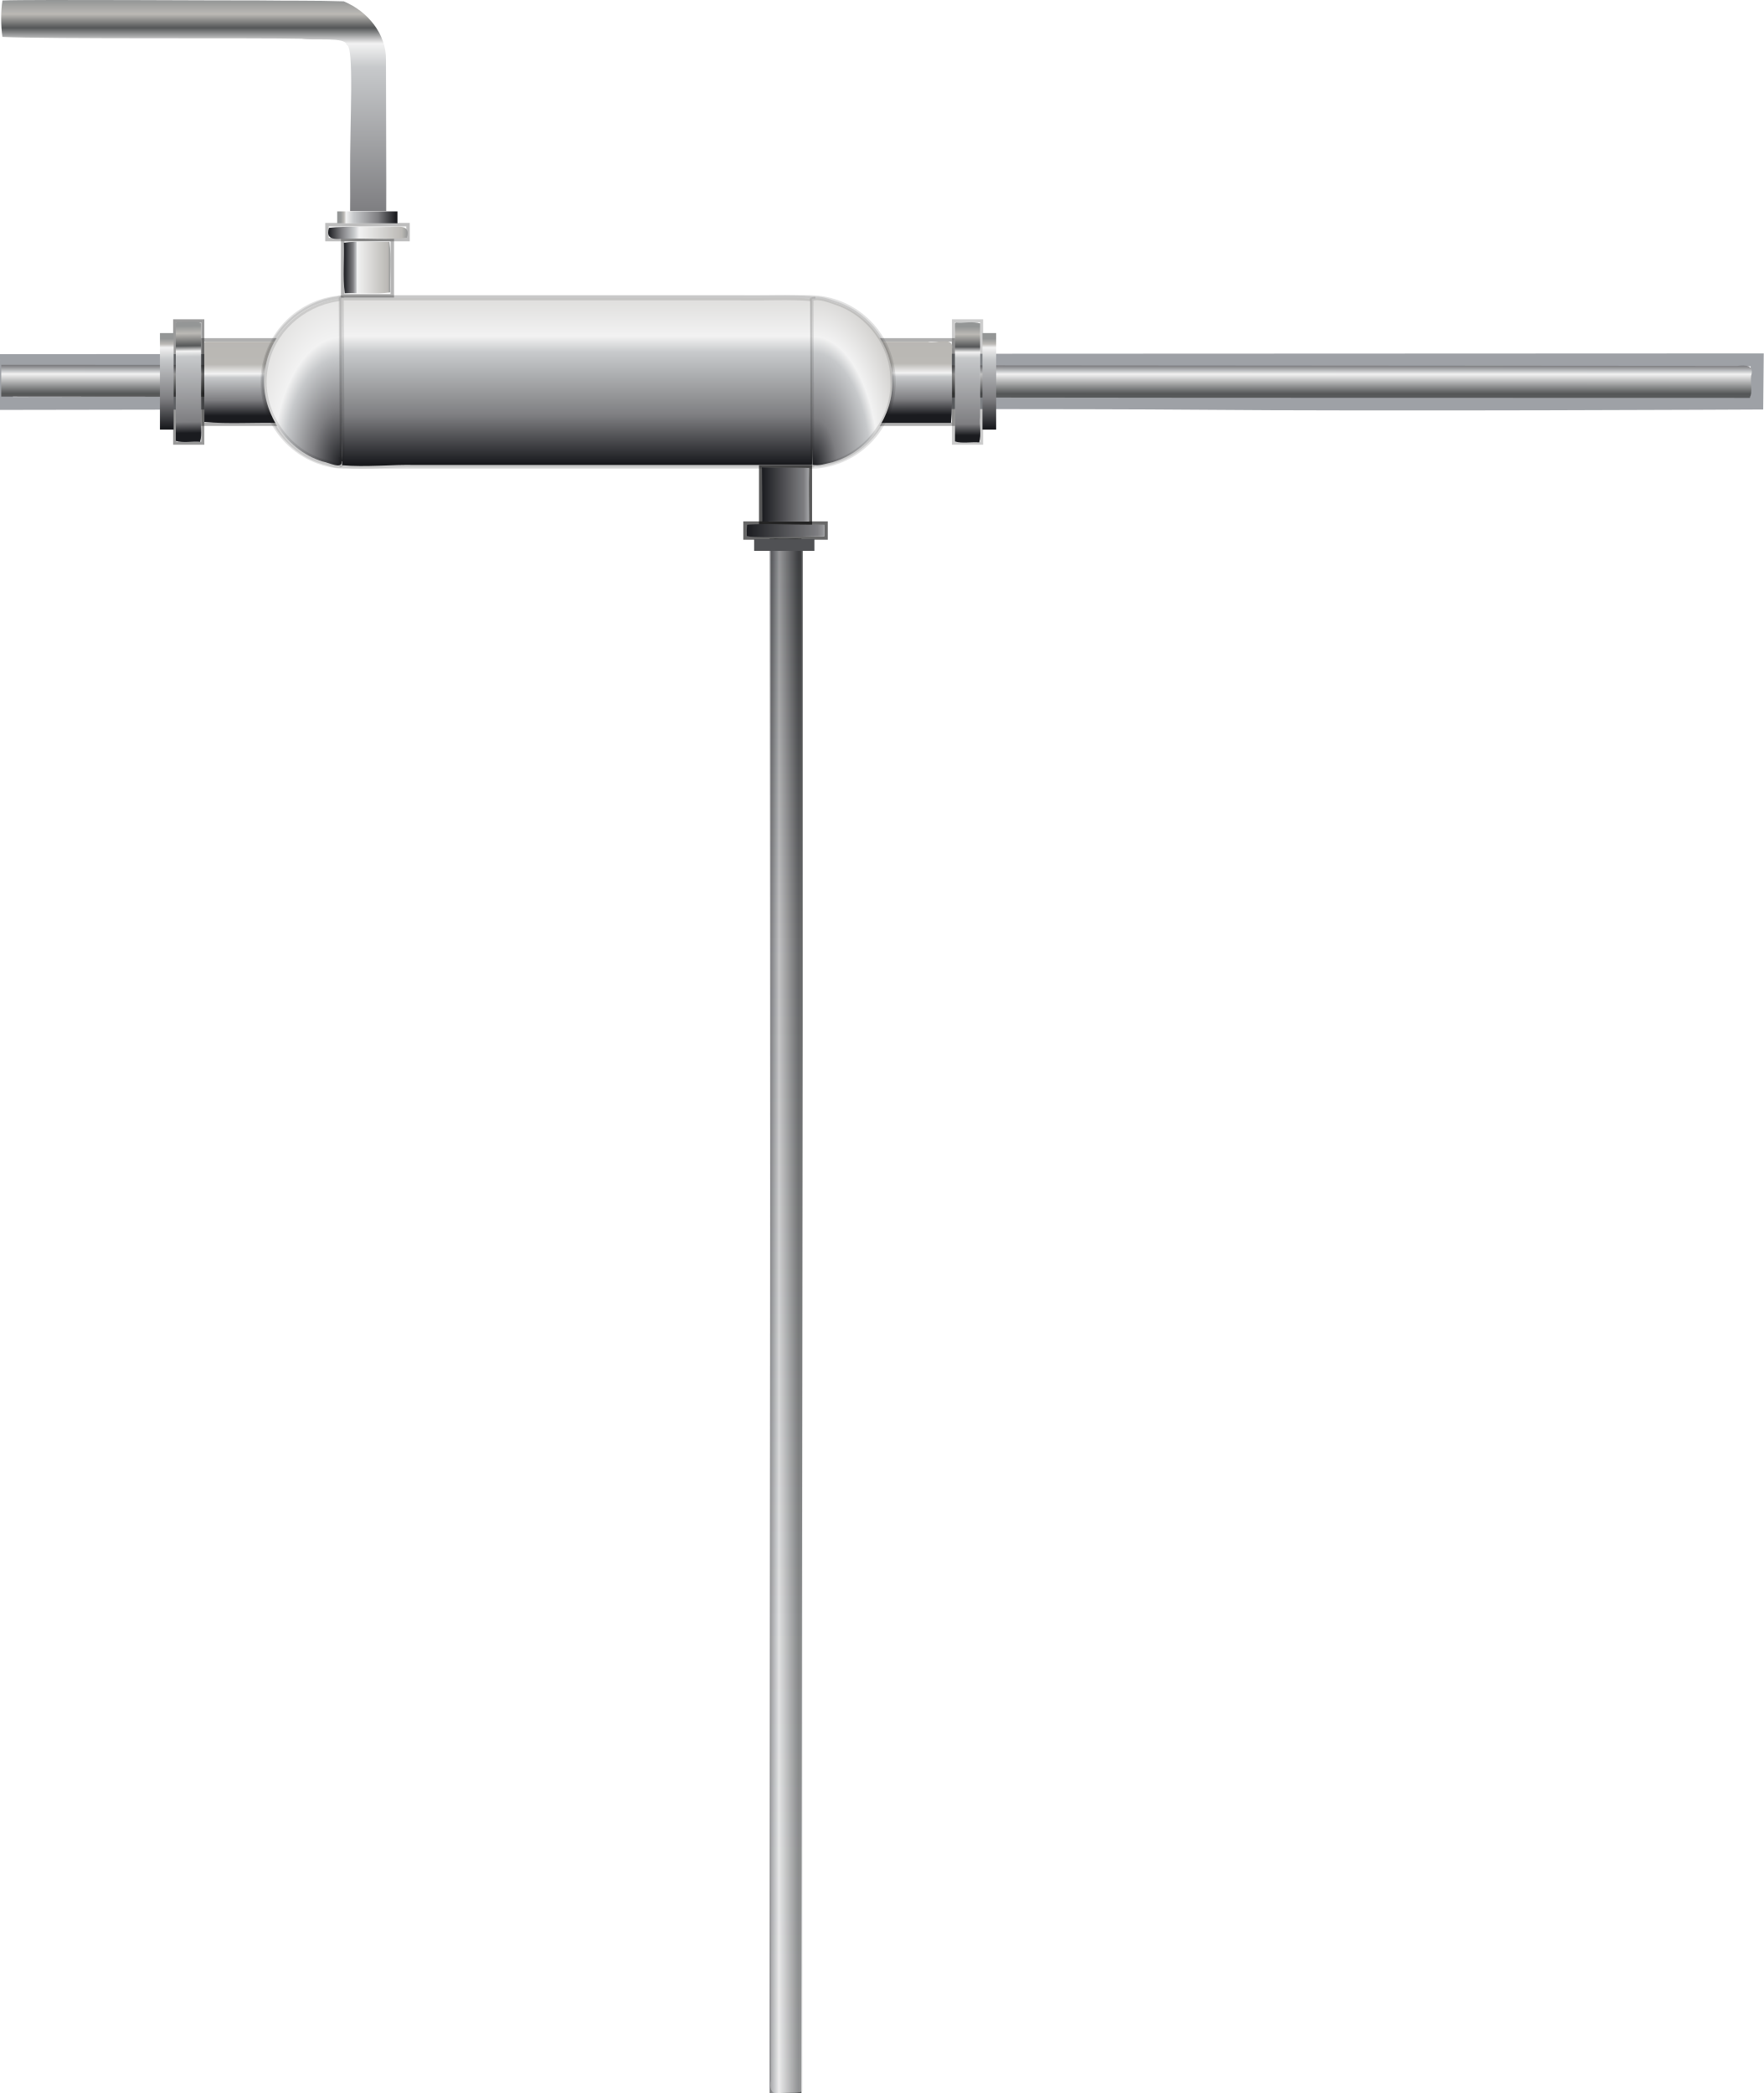
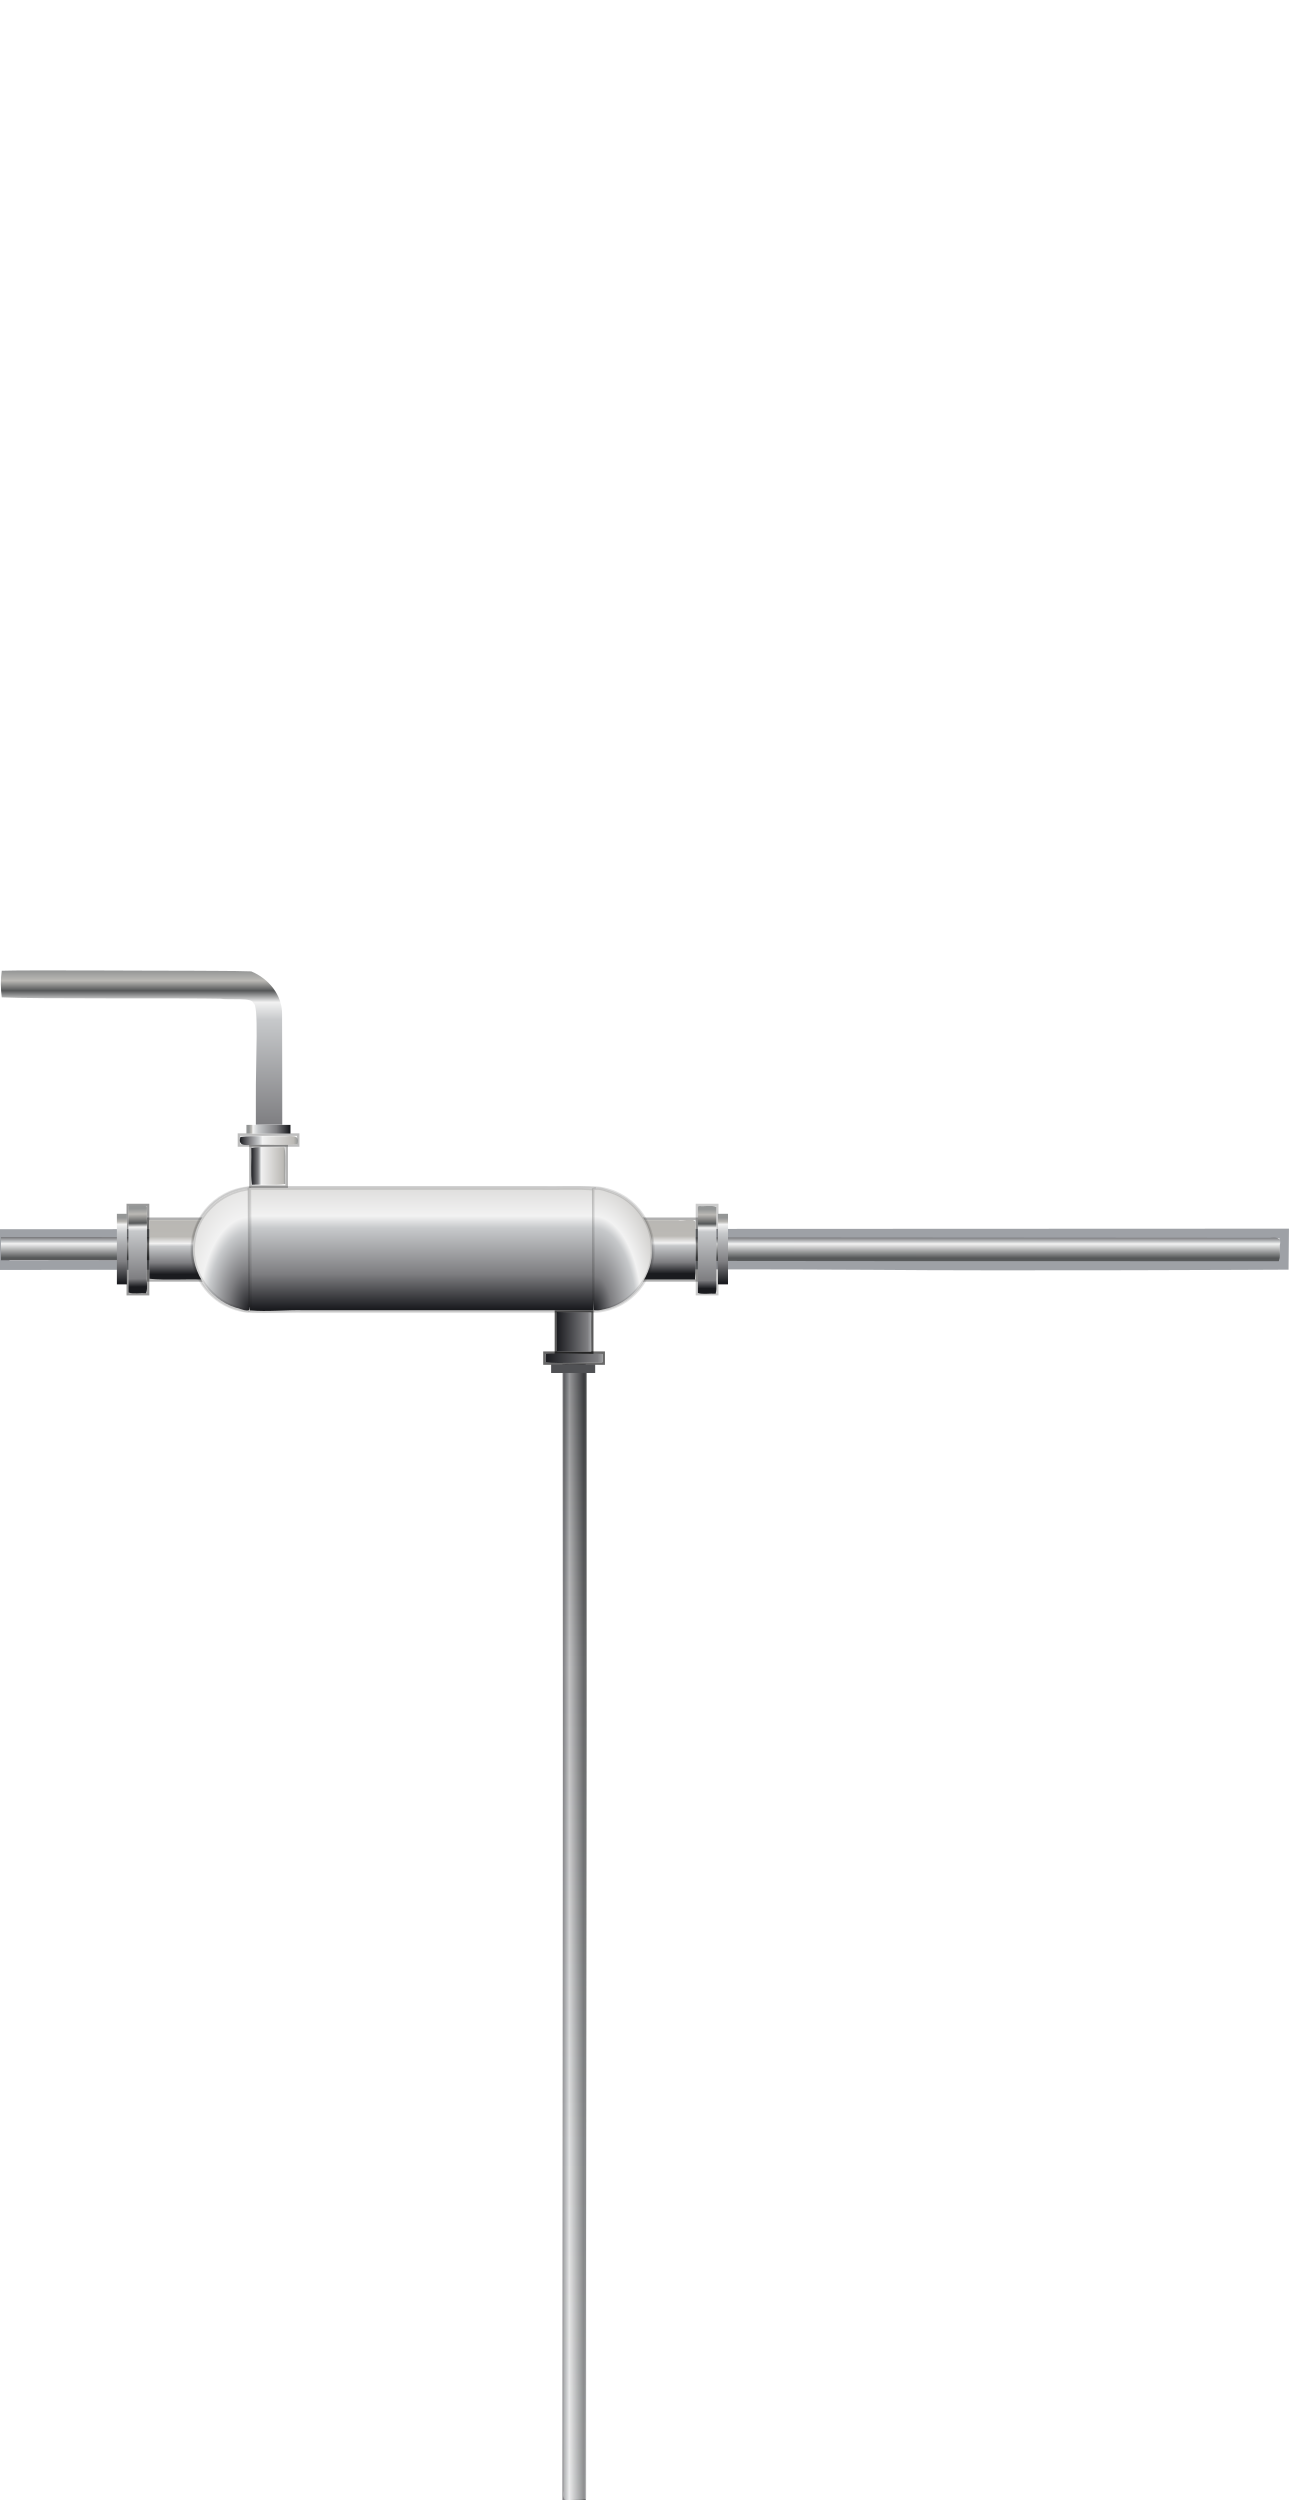
- <svg xmlns="http://www.w3.org/2000/svg" xmlns:xlink="http://www.w3.org/1999/xlink" width="272.704mm" height="323.619mm" viewBox="0 0 272.704 323.619" version="1.1" id="svg825">
+ <svg xmlns="http://www.w3.org/2000/svg" xmlns:xlink="http://www.w3.org/1999/xlink" width="272.704mm" height="528.926mm" viewBox="0 0 272.704 528.926" version="1.1" id="svg825">
  <defs id="defs819">
    <linearGradient id="linearGradient2832">
      <stop style="stop-color:#1a1b1f;stop-opacity:1" offset="0" id="stop2818" />
      <stop id="stop2820" offset="0.047" style="stop-color:#7e7e81;stop-opacity:1;" />
      <stop style="stop-color:#c7c9cb;stop-opacity:1;" offset="0.699" id="stop2822" />
      <stop id="stop2824" offset="0.806" style="stop-color:#f2f2f2;stop-opacity:1;" />
      <stop style="stop-color:#555758;stop-opacity:1;" offset="0.877" id="stop2826" />
      <stop id="stop2828" offset="0.939" style="stop-color:#bbb9b5;stop-opacity:1;" />
      <stop style="stop-color:#949696;stop-opacity:1;" offset="1" id="stop2830" />
    </linearGradient>
    <linearGradient id="linearGradient2376">
      <stop style="stop-color:#1a1b1f;stop-opacity:1" offset="0" id="stop2362" />
      <stop id="stop2364" offset="0.217" style="stop-color:#7e7e81;stop-opacity:1;" />
      <stop style="stop-color:#c7c9cb;stop-opacity:1;" offset="0.596" id="stop2366" />
      <stop id="stop2368" offset="0.998" style="stop-color:#f2f2f2;stop-opacity:1;" />
      <stop style="stop-color:#555758;stop-opacity:1;" offset="0.998" id="stop2370" />
      <stop id="stop2372" offset="0.998" style="stop-color:#bbb9b5;stop-opacity:1;" />
      <stop style="stop-color:#949696;stop-opacity:1;" offset="1" id="stop2374" />
    </linearGradient>
    <linearGradient id="linearGradient2183">
      <stop id="stop2171" offset="0" style="stop-color:#1a1b1f;stop-opacity:1" />
      <stop style="stop-color:#7e7e81;stop-opacity:1;" offset="0.327" id="stop2173" />
      <stop id="stop2175" offset="0.767" style="stop-color:#c7c9cb;stop-opacity:1;" />
      <stop style="stop-color:#f2f2f2;stop-opacity:1;" offset="0.901" id="stop2177" />
      <stop style="stop-color:#bbb9b5;stop-opacity:1;" offset="0.939" id="stop2179" />
      <stop id="stop2181" offset="1" style="stop-color:#949696;stop-opacity:1;" />
    </linearGradient>
    <linearGradient id="linearGradient1970">
      <stop style="stop-color:#1a1b1f;stop-opacity:1" offset="0" id="stop1958" />
      <stop id="stop1960" offset="0.033" style="stop-color:#7e7e81;stop-opacity:1;" />
      <stop style="stop-color:#c7c9cb;stop-opacity:1;" offset="0.081" id="stop1962" />
      <stop id="stop1964" offset="0.089" style="stop-color:#f2f2f2;stop-opacity:1;" />
      <stop id="stop1966" offset="0.109" style="stop-color:#bbb9b5;stop-opacity:1;" />
      <stop style="stop-color:#949696;stop-opacity:1;" offset="1" id="stop1968" />
    </linearGradient>
    <linearGradient id="linearGradient1891">
      <stop style="stop-color:#1a1b1f;stop-opacity:1" offset="0" id="stop1877" />
      <stop id="stop1879" offset="0.692" style="stop-color:#7e7e81;stop-opacity:1;" />
      <stop style="stop-color:#c7c9cb;stop-opacity:1;" offset="0.865" id="stop1881" />
      <stop id="stop1883" offset="0.865" style="stop-color:#f2f2f2;stop-opacity:1;" />
      <stop style="stop-color:#555758;stop-opacity:1;" offset="0.894" id="stop1885" />
      <stop id="stop1887" offset="0.963" style="stop-color:#bbb9b5;stop-opacity:1;" />
      <stop style="stop-color:#949696;stop-opacity:1;" offset="1" id="stop1889" />
    </linearGradient>
    <linearGradient id="linearGradient1875">
      <stop style="stop-color:#1a1b1f;stop-opacity:1" offset="0" id="stop1861" />
      <stop id="stop1863" offset="0.605" style="stop-color:#7e7e81;stop-opacity:1;" />
      <stop style="stop-color:#c7c9cb;stop-opacity:1;" offset="0.742" id="stop1865" />
      <stop id="stop1867" offset="0.834" style="stop-color:#f2f2f2;stop-opacity:1;" />
      <stop style="stop-color:#555758;stop-opacity:1;" offset="0.859" id="stop1869" />
      <stop id="stop1871" offset="0.963" style="stop-color:#bbb9b5;stop-opacity:1;" />
      <stop style="stop-color:#949696;stop-opacity:1;" offset="1" id="stop1873" />
    </linearGradient>
    <linearGradient id="linearGradient1738">
      <stop id="stop1726" offset="0" style="stop-color:#1a1b1f;stop-opacity:1" />
      <stop style="stop-color:#7e7e81;stop-opacity:1;" offset="0.201" id="stop1728" />
      <stop id="stop1730" offset="0.478" style="stop-color:#c7c9cb;stop-opacity:1;" />
      <stop style="stop-color:#f2f2f2;stop-opacity:1;" offset="0.546" id="stop1732" />
      <stop style="stop-color:#bbb9b5;stop-opacity:1;" offset="0.939" id="stop1734" />
      <stop id="stop1736" offset="1" style="stop-color:#949696;stop-opacity:1;" />
    </linearGradient>
    <linearGradient id="linearGradient1712">
      <stop id="stop1700" offset="0" style="stop-color:#1a1b1f;stop-opacity:1" />
      <stop style="stop-color:#7e7e81;stop-opacity:1;" offset="0.192" id="stop1702" />
      <stop id="stop1704" offset="0.443" style="stop-color:#c7c9cb;stop-opacity:1;" />
      <stop style="stop-color:#f2f2f2;stop-opacity:1;" offset="0.508" id="stop1706" />
      <stop style="stop-color:#bbb9b5;stop-opacity:1;" offset="0.939" id="stop1708" />
      <stop id="stop1710" offset="1" style="stop-color:#949696;stop-opacity:1;" />
    </linearGradient>
    <linearGradient id="linearGradient1656">
      <stop id="stop1644" offset="0" style="stop-color:#1a1b1f;stop-opacity:1" />
      <stop style="stop-color:#7e7e81;stop-opacity:1;" offset="0.169" id="stop1646" />
      <stop id="stop1648" offset="0.328" style="stop-color:#c7c9cb;stop-opacity:1;" />
      <stop style="stop-color:#f2f2f2;stop-opacity:1;" offset="0.39" id="stop1650" />
      <stop style="stop-color:#bbb9b5;stop-opacity:1;" offset="0.924" id="stop1652" />
      <stop id="stop1654" offset="1" style="stop-color:#949696;stop-opacity:1;" />
    </linearGradient>
    <linearGradient id="linearGradient1615">
      <stop id="stop1603" offset="0" style="stop-color:#1a1b1f;stop-opacity:1" />
      <stop style="stop-color:#7e7e81;stop-opacity:1;" offset="0.214" id="stop1605" />
      <stop id="stop1607" offset="0.288" style="stop-color:#c7c9cb;stop-opacity:1;" />
      <stop style="stop-color:#f2f2f2;stop-opacity:1;" offset="0.296" id="stop1609" />
      <stop style="stop-color:#bbb9b5;stop-opacity:1;" offset="1" id="stop1611" />
    </linearGradient>
    <linearGradient id="linearGradient1557">
      <stop style="stop-color:#1a1b1f;stop-opacity:1" offset="0" id="stop1543" />
      <stop id="stop1545" offset="0.103" style="stop-color:#7e7e81;stop-opacity:1;" />
      <stop style="stop-color:#c7c9cb;stop-opacity:1;" offset="0.714" id="stop1547" />
      <stop id="stop1549" offset="0.765" style="stop-color:#f2f2f2;stop-opacity:1;" />
      <stop style="stop-color:#555758;stop-opacity:1;" offset="0.815" id="stop1551" />
      <stop id="stop1553" offset="0.931" style="stop-color:#bbb9b5;stop-opacity:1;" />
      <stop style="stop-color:#949696;stop-opacity:1;" offset="1" id="stop1555" />
    </linearGradient>
    <linearGradient id="linearGradient1531">
      <stop id="stop1519" offset="0" style="stop-color:#1a1b1f;stop-opacity:1" />
      <stop style="stop-color:#7e7e81;stop-opacity:1;" offset="0.027" id="stop1521" />
      <stop id="stop1523" offset="0.081" style="stop-color:#c7c9cb;stop-opacity:1;" />
      <stop style="stop-color:#f2f2f2;stop-opacity:1;" offset="0.089" id="stop1525" />
      <stop style="stop-color:#bbb9b5;stop-opacity:1;" offset="0.109" id="stop1527" />
      <stop id="stop1529" offset="1" style="stop-color:#949696;stop-opacity:1;" />
    </linearGradient>
    <linearGradient xlink:href="#linearGradient4705" id="linearGradient4689" x1="1137.228" y1="230.859" x2="1137.136" y2="773.002" gradientUnits="userSpaceOnUse" gradientTransform="matrix(0.2645833,0,0,0.2645833,-267.8902,84.732)" />
    <linearGradient id="linearGradient4705">
      <stop id="stop4691" offset="0" style="stop-color:#1a1b1f;stop-opacity:1" />
      <stop style="stop-color:#7e7e81;stop-opacity:1;" offset="0.605" id="stop4693" />
      <stop id="stop4695" offset="0.611" style="stop-color:#c7c9cb;stop-opacity:1;" />
      <stop style="stop-color:#f2f2f2;stop-opacity:1;" offset="0.614" id="stop4697" />
      <stop id="stop4699" offset="0.635" style="stop-color:#555758;stop-opacity:1;" />
      <stop style="stop-color:#bbb9b5;stop-opacity:1;" offset="0.727" id="stop4701" />
      <stop id="stop4703" offset="1" style="stop-color:#949696;stop-opacity:1;" />
    </linearGradient>
    <linearGradient id="linearGradient5678">
      <stop style="stop-color:#1a1b1f;stop-opacity:1" offset="0" id="stop5680" />
      <stop id="stop5682" offset="0.201" style="stop-color:#7e7e81;stop-opacity:1;" />
      <stop style="stop-color:#c7c9cb;stop-opacity:1;" offset="0.27" id="stop5684" />
      <stop id="stop5686" offset="0.278" style="stop-color:#f2f2f2;stop-opacity:1;" />
      <stop id="stop5690" offset="0.939" style="stop-color:#bbb9b5;stop-opacity:1;" />
      <stop style="stop-color:#949696;stop-opacity:1;" offset="1" id="stop5692" />
    </linearGradient>
    <radialGradient xlink:href="#linearGradient5678" id="radialGradient1493" cx="757.262" cy="-370.646" fx="757.262" fy="-370.646" r="323.111" gradientTransform="matrix(6.42733,-9.0040253e-8,0,0.3655797,-4111.618,-270.3463)" gradientUnits="userSpaceOnUse" />
    <linearGradient xlink:href="#linearGradient1531" id="linearGradient1517" x1="434.194" y1="-393.962" x2="434.194" y2="-788.696" gradientUnits="userSpaceOnUse" />
    <linearGradient xlink:href="#linearGradient1557" id="linearGradient1541" x1="409.565" y1="-381.083" x2="408.851" y2="-458.448" gradientUnits="userSpaceOnUse" />
    <linearGradient gradientTransform="matrix(0.2645833,0,0,0.2645833,28.27317,230.8085)" xlink:href="#linearGradient1557" id="linearGradient1541-7" x1="408.851" y1="-364.655" x2="408.851" y2="-458.448" gradientUnits="userSpaceOnUse" />
    <linearGradient xlink:href="#linearGradient1615" id="linearGradient1601" x1="1415.48" y1="-251.676" x2="1550.907" y2="-486.242" gradientUnits="userSpaceOnUse" />
    <radialGradient xlink:href="#linearGradient1656" id="radialGradient1642" cx="1482.301" cy="-284.195" fx="1482.301" fy="-284.195" r="33.802" gradientTransform="matrix(-0.05584217,-8.400123,4.495406,-0.02988447,2842.649,12263.741)" gradientUnits="userSpaceOnUse" />
    <linearGradient xlink:href="#linearGradient1712" id="linearGradient1698" x1="1481.785" y1="-181.211" x2="1481.785" y2="-397.843" gradientUnits="userSpaceOnUse" />
    <radialGradient xlink:href="#linearGradient1738" id="radialGradient1724" cx="1889.231" cy="-216.856" fx="1889.231" fy="-216.856" r="34.758" gradientTransform="matrix(2.976248,2.3915257e-7,-4.7246031e-7,5.879757,-3733.589,1095.685)" gradientUnits="userSpaceOnUse" />
    <radialGradient xlink:href="#linearGradient1656" id="radialGradient1754" gradientUnits="userSpaceOnUse" gradientTransform="matrix(-0.05584217,-8.400123,4.495406,-0.02988447,2842.649,12263.741)" cx="1482.301" cy="-284.195" fx="1482.301" fy="-284.195" r="33.802" />
    <linearGradient xlink:href="#linearGradient1712" id="linearGradient1756" gradientUnits="userSpaceOnUse" x1="1481.785" y1="-181.211" x2="1481.785" y2="-397.843" />
    <radialGradient xlink:href="#linearGradient1738" id="radialGradient1758" gradientUnits="userSpaceOnUse" gradientTransform="matrix(2.976248,2.3915257e-7,-4.7246031e-7,5.879757,-3733.589,1095.685)" cx="1889.231" cy="-216.856" fx="1889.231" fy="-216.856" r="34.758" />
    <linearGradient xlink:href="#linearGradient1970" id="linearGradient1760" gradientUnits="userSpaceOnUse" x1="434.722" y1="-381.025" x2="434.194" y2="-788.696" gradientTransform="matrix(0.2645833,0,0,0.2645833,-149.8338,230.6792)" />
    <linearGradient xlink:href="#linearGradient1557" id="linearGradient1762" gradientUnits="userSpaceOnUse" x1="410.093" y1="-366.034" x2="408.851" y2="-458.448" gradientTransform="matrix(0.2645833,0,0,0.2645833,-149.8338,230.6792)" />
    <linearGradient xlink:href="#linearGradient5678" id="linearGradient1776" x1="565.42" y1="-508.536" x2="605.862" y2="-508.536" gradientUnits="userSpaceOnUse" />
    <linearGradient xlink:href="#linearGradient1656" id="linearGradient1786" x1="551.975" y1="-538.537" x2="620.735" y2="-538.537" gradientUnits="userSpaceOnUse" />
    <linearGradient xlink:href="#linearGradient1875" id="linearGradient1857" gradientUnits="userSpaceOnUse" x1="565.42" y1="-508.536" x2="624.969" y2="-508.536" gradientTransform="matrix(0.2645833,0,0,0.2645833,-133.945,233.4668)" />
    <linearGradient xlink:href="#linearGradient1891" id="linearGradient1859" gradientUnits="userSpaceOnUse" x1="551.975" y1="-538.537" x2="641.092" y2="-538.537" gradientTransform="matrix(0.2645833,0,0,-0.2645833,-54.46204,13.1783)" />
    <linearGradient xlink:href="#linearGradient1875" id="linearGradient1928" gradientUnits="userSpaceOnUse" gradientTransform="matrix(0.2680378,0,0,0.2798078,-135.8983,241.2701)" x1="565.42" y1="-508.536" x2="624.969" y2="-508.536" />
    <linearGradient xlink:href="#linearGradient4705" id="linearGradient4689-4" x1="1137.228" y1="230.859" x2="1137.136" y2="773.002" gradientUnits="userSpaceOnUse" gradientTransform="matrix(0.05976246,0,0,0.2645833,-163.2189,33.24833)" />
    <linearGradient xlink:href="#linearGradient4705" id="linearGradient4689-4-8" x1="1137.228" y1="230.859" x2="1137.136" y2="773.002" gradientUnits="userSpaceOnUse" gradientTransform="matrix(0,0.02445724,-0.2645833,0,74.44047,173.1182)" />
    <linearGradient xlink:href="#linearGradient2183" id="linearGradient2048" x1="-72.597" y1="186.408" x2="-72.62" y2="180.829" gradientUnits="userSpaceOnUse" gradientTransform="matrix(2.894737,0,0,1,137.0668,0.01484992)" />
    <linearGradient xlink:href="#linearGradient4705" id="linearGradient4689-4-8-1" x1="1137.228" y1="230.859" x2="1137.136" y2="773.002" gradientUnits="userSpaceOnUse" gradientTransform="matrix(0,0.03615904,0.3911758,0,-197.8475,32.61361)" />
    <linearGradient xlink:href="#linearGradient2183" id="linearGradient2048-8" x1="-72.597" y1="186.408" x2="-72.62" y2="180.829" gradientUnits="userSpaceOnUse" gradientTransform="matrix(3.338478,0,0,2.468907,134.5504,-218.0477)" />
    <linearGradient xlink:href="#linearGradient2183" id="linearGradient2048-8-3" x1="-72.597" y1="186.408" x2="-72.62" y2="180.829" gradientUnits="userSpaceOnUse" gradientTransform="matrix(3.338478,0,0,2.468907,261.7212,-218.0477)" />
    <linearGradient xlink:href="#linearGradient2183" id="linearGradient2048-2" x1="-72.597" y1="186.408" x2="-72.62" y2="180.829" gradientUnits="userSpaceOnUse" gradientTransform="matrix(2.894737,0,0,1.541436,-0.3462347,-358.6829)" />
    <linearGradient xlink:href="#linearGradient2376" id="linearGradient4689-4-8-1-2" x1="525.258" y1="551.779" x2="1705.393" y2="552.284" gradientUnits="userSpaceOnUse" gradientTransform="matrix(0,-0.03615904,0.3911758,0,-197.8474,106.6299)" />
    <linearGradient xlink:href="#linearGradient1875" id="linearGradient2397" gradientUnits="userSpaceOnUse" gradientTransform="matrix(0.2680378,0,0,-0.2798078,-56.41527,5.37498)" x1="565.42" y1="-508.536" x2="624.969" y2="-508.536" />
    <linearGradient xlink:href="#linearGradient2376" id="linearGradient2405" gradientUnits="userSpaceOnUse" gradientTransform="matrix(0,-0.03615904,0.3911758,0,-197.8474,106.6299)" x1="525.258" y1="551.779" x2="1705.393" y2="552.284" />
    <linearGradient xlink:href="#linearGradient5271" id="linearGradient5407" x1="485.879" y1="3467.646" x2="485.879" y2="3387.35" gradientUnits="userSpaceOnUse" gradientTransform="matrix(-0.3911758,0,0,-0.3911758,171.6976,1616.616)" />
    <linearGradient id="linearGradient5271">
      <stop id="stop5273" offset="0" style="stop-color:#1a1b1f;stop-opacity:1" />
      <stop style="stop-color:#7e7e81;stop-opacity:1;" offset="0.018" id="stop5275" />
      <stop id="stop5277" offset="0.699" style="stop-color:#c7c9cb;stop-opacity:1;" />
      <stop style="stop-color:#f2f2f2;stop-opacity:1;" offset="0.806" id="stop5279" />
      <stop id="stop5281" offset="0.877" style="stop-color:#555758;stop-opacity:1;" />
      <stop style="stop-color:#bbb9b5;stop-opacity:1;" offset="0.939" id="stop5283" />
      <stop id="stop5285" offset="1" style="stop-color:#949696;stop-opacity:1;" />
    </linearGradient>
    <linearGradient xlink:href="#linearGradient2832" id="linearGradient2811" gradientUnits="userSpaceOnUse" gradientTransform="matrix(-0.308845,0,0,0.308845,159.3968,-1011.497)" x1="485.879" y1="3551.396" x2="485.879" y2="3387.35" />
  </defs>
-   <g id="layer1" transform="translate(132.6221,-176.0362)">
+   <g id="layer1" transform="translate(132.6221,29.27063)">
    <path id="path4544-4-5-1-5-1-7-5" style="fill:none;fill-opacity:1;stroke:#9ea1a6;stroke-width:2;stroke-linecap:butt;stroke-linejoin:miter;stroke-miterlimit:4;stroke-dasharray:none;stroke-opacity:1" d="m -131.622,238.413 c 0,0 155.282,-0.287 183.105,-0.029 29.575,0.274 87.524,-0.029 87.524,-0.029 l 0.066,-6.676 -270.694,0.115 z" />
    <path style="fill:url(#linearGradient4689);fill-opacity:1;stroke:none;stroke-width:1.429;stroke-miterlimit:4;stroke-dasharray:none;stroke-opacity:0.867" d="m -132.431,237.362 c 0,0 157.365,0.132 186.018,0.18 28.112,0.007 56.224,0.014 84.336,0.021 0.49,-0.915 0.073,-2.317 0.212,-3.419 0.509,-1.652 -0.846,-1.685 -2.101,-1.53 -53.167,-0.063 -268.464,-0.177 -268.464,-0.177 z" id="path4681" />
    <g id="g1956" transform="translate(0,0.3779667)">
      <g transform="matrix(0.6763796,0,0,0.6763796,-79.19292,152.2955)" id="g1926">
        <g id="g1752" transform="translate(2.667965,-0.2672717)">
          <rect y="112.5" x="-35.307" height="19.277" width="171.601" id="rect1420" style="fill:none;fill-opacity:1;stroke:#000000;stroke-width:0.794;stroke-miterlimit:4;stroke-dasharray:none;stroke-dashoffset:0;stroke-opacity:0.31" />
          <rect y="108.153" x="-41.733" height="27.97" width="6.426" id="rect1422" style="fill:none;fill-opacity:1;stroke:#000000;stroke-width:0.704;stroke-miterlimit:4;stroke-dasharray:none;stroke-dashoffset:0;stroke-opacity:0.395" />
          <rect y="108.153" x="136.304" height="27.97" width="6.426" id="rect1422-7" style="fill:none;fill-opacity:1;stroke:#000000;stroke-width:0.704;stroke-miterlimit:4;stroke-dasharray:none;stroke-dashoffset:0;stroke-opacity:0.202" />
          <path id="path1509" d="m -34.953,113.132 c 0,7.684 0,12.327 0,18.143 5.439,0.494 11.258,0.071 16.843,0.212 H 135.726 c 0.494,-5.439 0.071,-11.258 0.212,-16.843 0.609,-3.097 -3.678,-1.21 -5.504,-1.724 H -34.741 Z" style="fill:url(#linearGradient1760);fill-opacity:1;stroke:none;stroke-width:1.134;stroke-miterlimit:4;stroke-dasharray:none;stroke-dashoffset:0;stroke-opacity:1" />
          <path id="path1533" d="m -41.47,108.605 c 0,8.998 0,17.996 0,26.994 1.671,0.507 3.738,0.06 5.557,0.211 0.507,-1.761 0.061,-3.916 0.211,-5.824 0,-7.127 0,-14.254 0,-21.382 -1.671,-0.507 -3.738,-0.06 -5.557,-0.211 l -0.189,0.189 z" style="fill:url(#linearGradient1762);fill-opacity:1;stroke:none;stroke-width:0.802;stroke-miterlimit:4;stroke-dasharray:none;stroke-dashoffset:0;stroke-opacity:1" />
          <path id="path1533-3" d="m 136.637,108.735 c 0,8.998 0,17.996 0,26.994 1.671,0.507 3.738,0.06 5.557,0.211 0.507,-1.761 0.061,-3.916 0.211,-5.824 0,-7.127 0,-14.254 0,-21.382 -1.671,-0.507 -3.738,-0.06 -5.557,-0.211 l -0.189,0.189 z" style="fill:url(#linearGradient1541-7);fill-opacity:1;stroke:none;stroke-width:0.802;stroke-miterlimit:4;stroke-dasharray:none;stroke-dashoffset:0;stroke-opacity:1" />
        </g>
        <g id="g1744" transform="translate(-260.427,-42.22859)" style="stroke:#1a1b1f;stroke-opacity:0.128">
          <rect ry="19.466" y="144.634" x="241.4" height="38.932" width="144.387" id="rect1416" style="fill:none;fill-opacity:1;stroke:#1a1b1f;stroke-width:0.794;stroke-miterlimit:4;stroke-dasharray:none;stroke-dashoffset:0;stroke-opacity:0.128" />
          <path transform="matrix(0.2645833,0,0,0.2645833,-132.6221,230.6792)" id="path1634" d="m 1477.652,-323.31 c -29.656,4.62 -55.893,27.979 -61.085,57.955 -7.404,34.826 15.303,72.197 49.259,82.459 4.588,0.673 17.838,7.43 16.226,-0.513 2.224,1.068 -0.097,7.579 0.714,-18.542 l -0.209,-121.465 c -1.142,-1.813 -3.34,0.213 -4.905,0.106 z" style="fill:url(#radialGradient1754);fill-opacity:1;stroke:#1a1b1f;stroke-width:4.286;stroke-miterlimit:4;stroke-dasharray:none;stroke-dashoffset:0;stroke-opacity:0.128" />
          <path transform="matrix(0.2645833,0,0,0.2645833,-132.6221,230.6792)" id="path1690" d="m 1481.785,-323.554 c 0.244,47.619 0.519,96.201 0.76,143.82 20.56,1.862 42.517,-0.697 63.626,-0.165 h 342.333 c 1.868,-20.556 0.267,-42.549 0.801,-63.658 v -80 c -20.556,-1.868 -42.549,-0.267 -63.658,-0.801 h -343.061 z" style="fill:url(#linearGradient1756);fill-opacity:1;stroke:#1a1b1f;stroke-width:4.286;stroke-miterlimit:4;stroke-dasharray:none;stroke-dashoffset:0;stroke-opacity:0.128" />
          <path transform="matrix(0.2645833,0,0,0.2645833,-132.6221,230.6792)" id="path1716" d="m 1888.282,-323.158 c 0.22,47.676 0.439,95.353 0.657,143.029 5.439,1.245 12.064,-0.982 17.767,-2.322 30.31,-8.913 52.814,-39.51 50.989,-71.275 0.24,-28.832 -19.978,-55.99 -46.976,-65.498 -6.926,-2.295 -15.447,-6.199 -22.436,-3.934 z" style="fill:url(#radialGradient1758);fill-opacity:1;stroke:#1a1b1f;stroke-width:3.03;stroke-miterlimit:4;stroke-dasharray:none;stroke-dashoffset:0;stroke-opacity:0.128" />
        </g>
        <g id="g1899" transform="translate(-17.40073,-0.4252232)">
          <g id="g1793">
            <g id="g1766" transform="translate(-1.058333)">
              <rect y="89.733" x="17.804" height="12.851" width="11.339" id="rect1439" style="fill:none;fill-opacity:1;stroke:#000000;stroke-width:0.794;stroke-miterlimit:4;stroke-dasharray:none;stroke-dashoffset:0;stroke-opacity:0.291" />
              <rect y="86.331" x="14.213" height="3.402" width="18.521" id="rect1471" style="fill:none;fill-opacity:1;stroke:#000000;stroke-width:0.794;stroke-miterlimit:4;stroke-dasharray:none;stroke-dashoffset:0;stroke-opacity:0.26" />
            </g>
            <path style="fill:url(#linearGradient1776);fill-opacity:1;stroke:none;stroke-width:4.286;stroke-miterlimit:4;stroke-dasharray:none;stroke-dashoffset:0;stroke-opacity:1" d="m 565.554,-529.965 c 0.534,14.442 -1.067,29.768 0.801,43.658 13.003,-0.56 26.923,1.094 39.372,-0.801 -0.534,-14.442 1.067,-29.768 -0.801,-43.658 -12.98,0.556 -26.954,-1.089 -39.372,0.801 z" id="path1768" transform="matrix(0.2645833,0,0,0.2645833,-132.6221,230.6792)" />
            <path style="fill:url(#linearGradient1786);fill-opacity:1;stroke:none;stroke-width:4.286;stroke-miterlimit:4;stroke-dasharray:none;stroke-dashoffset:0;stroke-opacity:1" d="m 552.697,-542.822 c -4.041,13.047 9.825,8.847 17.944,9.372 16.347,-0.534 33.578,1.067 49.372,-0.801 4.041,-13.047 -9.825,-8.847 -17.944,-9.372 -16.331,0.531 -33.6,-1.063 -49.372,0.801 z" id="path1778" transform="matrix(0.2645833,0,0,0.2645833,-132.6221,230.6792)" />
          </g>
        </g>
        <g id="g2137" transform="matrix(1,0,0,-9.607104,76.41023,1004.171)">
          <path id="path4681-6-3-2" d="m 27.809,51.126 c 0,0 0.196,21.506 0.267,25.422 0.01,3.842 0.02,7.684 0.031,11.526 -1.353,0.067 -3.426,0.01 -5.055,0.029 -2.442,0.07 -2.492,-0.116 -2.262,-0.287 C 20.696,80.549 20.528,51.126 20.528,51.126 Z" style="fill:url(#linearGradient4689-4-8-1);fill-opacity:1;stroke:none;stroke-width:0.642;stroke-miterlimit:4;stroke-dasharray:none;stroke-opacity:0.867" />
          <path id="path4681-6-3-2-6" d="m 27.809,88.117 c 0,0 0.196,-21.506 0.267,-25.422 0.01,-3.842 0.02,-7.684 0.031,-11.526 -1.353,-0.067 -3.426,-0.01 -5.055,-0.029 -2.442,-0.07 -2.492,0.116 -2.262,0.287 -0.093,7.266 -0.262,36.689 -0.262,36.689 z" style="opacity:0.422;fill:url(#linearGradient2405);fill-opacity:1;stroke:none;stroke-width:0.642;stroke-miterlimit:4;stroke-dasharray:none;stroke-opacity:0.867" />
        </g>
        <rect style="fill:none;fill-opacity:1;stroke:#000000;stroke-width:0.794;stroke-miterlimit:4;stroke-dasharray:none;stroke-dashoffset:0;stroke-opacity:0.655" id="rect1439-2" width="11.339" height="12.851" x="94.906" y="-154.124" transform="scale(1,-1)" />
        <rect style="fill:none;fill-opacity:1;stroke:#000000;stroke-width:0.794;stroke-miterlimit:4;stroke-dasharray:none;stroke-dashoffset:0;stroke-opacity:0.593" id="rect1471-3" width="18.521" height="3.402" x="91.315" y="-157.526" transform="scale(1,-1)" />
        <path id="path5395" d="m -19.818,34.648 c 6.465,0.094 12.956,-0.016 19.404,0.204 5.433,2.232 9.804,7.454 9.651,13.527 -0.018,3.419 0.12,31.083 0.06,34.413 -2.725,0.019 -5.471,0.012 -8.256,0.003 0.02,-2.307 0.022,-5.008 -2.68e-4,-7.886 -0.095,-12.421 1.026,-30.131 -0.827,-30.108 -0.066,-1.879 -7.319,-0.935 -10.316,-1.392 -9.727,-0.249 -58.692,0.092 -68.345,-0.43 -0.345,-2.602 -0.394,-5.682 0.011,-8.323 6.447,-0.279 52.134,0.04 58.618,-0.009 z" style="opacity:1;fill:url(#linearGradient2811);fill-opacity:1;stroke:#e9b784;stroke-width:0;stroke-miterlimit:10;stroke-dasharray:none;stroke-dashoffset:0;stroke-opacity:1" />
        <path style="fill:url(#linearGradient2397);fill-opacity:1;stroke:none;stroke-width:1.174;stroke-miterlimit:4;stroke-dasharray:none;stroke-dashoffset:0;stroke-opacity:1" d="m 95.227,153.768 c 0.021,-4.059 -0.042,-8.12 -0.047,-12.373 3.485,0.157 7.373,0.025 10.815,0.119 -0.143,4.041 -0.011,8.172 -0.005,12.251 -3.497,-0.034 -7.172,0.025 -10.763,0.003 z" id="path1768-0" />
        <path style="fill:url(#linearGradient1859);fill-opacity:1;stroke:none;stroke-width:1.134;stroke-miterlimit:4;stroke-dasharray:none;stroke-dashoffset:0;stroke-opacity:1" d="m 91.72,157.149 c -0.042,-1.446 0.013,-1.351 0.024,-2.66 5.55e-4,-0.062 3.251,-0.143 4.776,-0.169 4.325,0.141 8.567,0.172 12.993,0.197 -0.091,0.908 -0.031,0.513 -0.03,2.628 -4.272,-0.054 -13.589,0.497 -17.762,0.004 z" id="path1778-7" />
      </g>
    </g>
    <rect style="fill:url(#linearGradient2048-8);fill-opacity:1;stroke:none;stroke-width:2.279;stroke-miterlimit:4;stroke-dasharray:none;stroke-dashoffset:0;stroke-opacity:1" id="rect2040-1" width="2.119" height="14.929" x="-107.89" y="227.535" />
    <rect style="fill:url(#linearGradient2048-8-3);fill-opacity:1;stroke:none;stroke-width:2.279;stroke-miterlimit:4;stroke-dasharray:none;stroke-dashoffset:0;stroke-opacity:1" id="rect2040-1-3" width="2.119" height="14.929" x="19.281" y="227.535" />
    <rect style="fill:url(#linearGradient2048-2);fill-opacity:1;stroke:none;stroke-width:1.677;stroke-miterlimit:4;stroke-dasharray:none;stroke-dashoffset:0;stroke-opacity:1" id="rect2040-4" width="1.837" height="9.321" x="-210.562" y="-80.488" transform="rotate(-90)" />
    <rect style="fill:#505154;fill-opacity:1;stroke:none;stroke-width:1.677;stroke-miterlimit:4;stroke-dasharray:none;stroke-dashoffset:0;stroke-opacity:1" id="rect2040-4-9" width="1.837" height="9.321" x="-261.214" y="-16.021" transform="rotate(-90)" />
+     <path style="fill:none;stroke:#000000;stroke-width:0.264px;stroke-linecap:butt;stroke-linejoin:miter;stroke-opacity:1" d="m 140.527,499.689 c 0,-264.463 0,-264.463 0,-264.463" id="path2834" />
  </g>
</svg>
